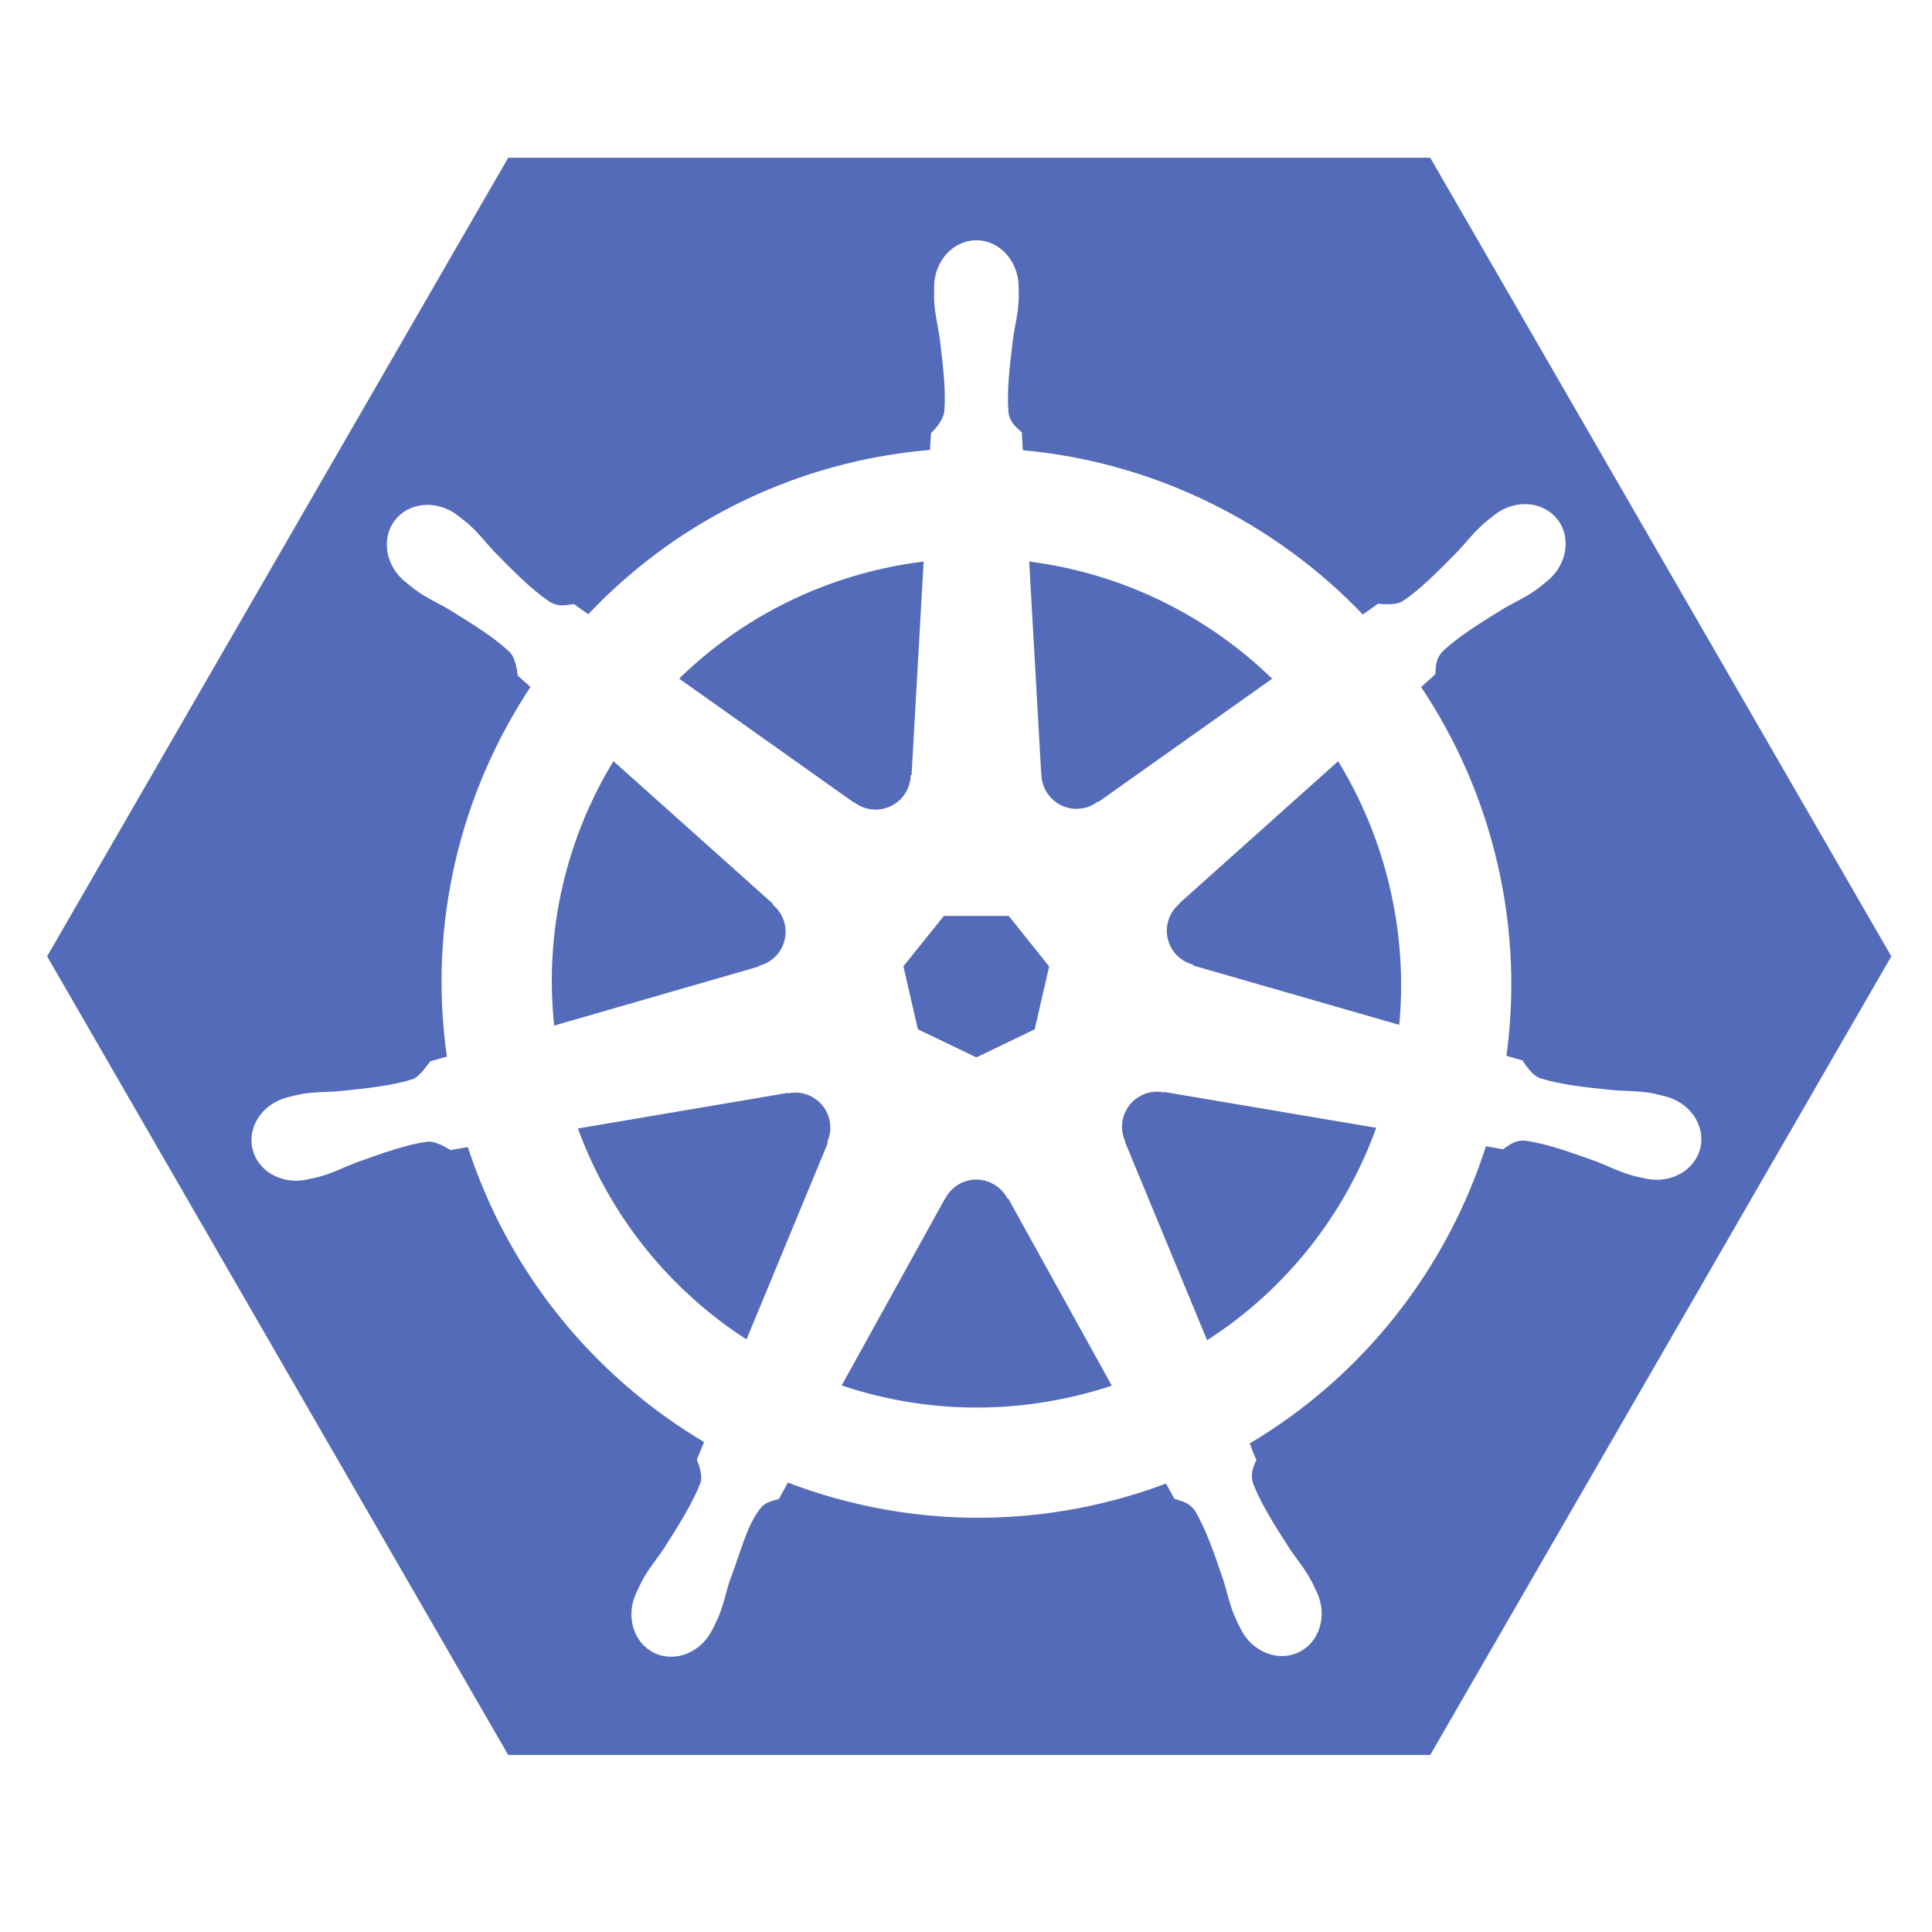
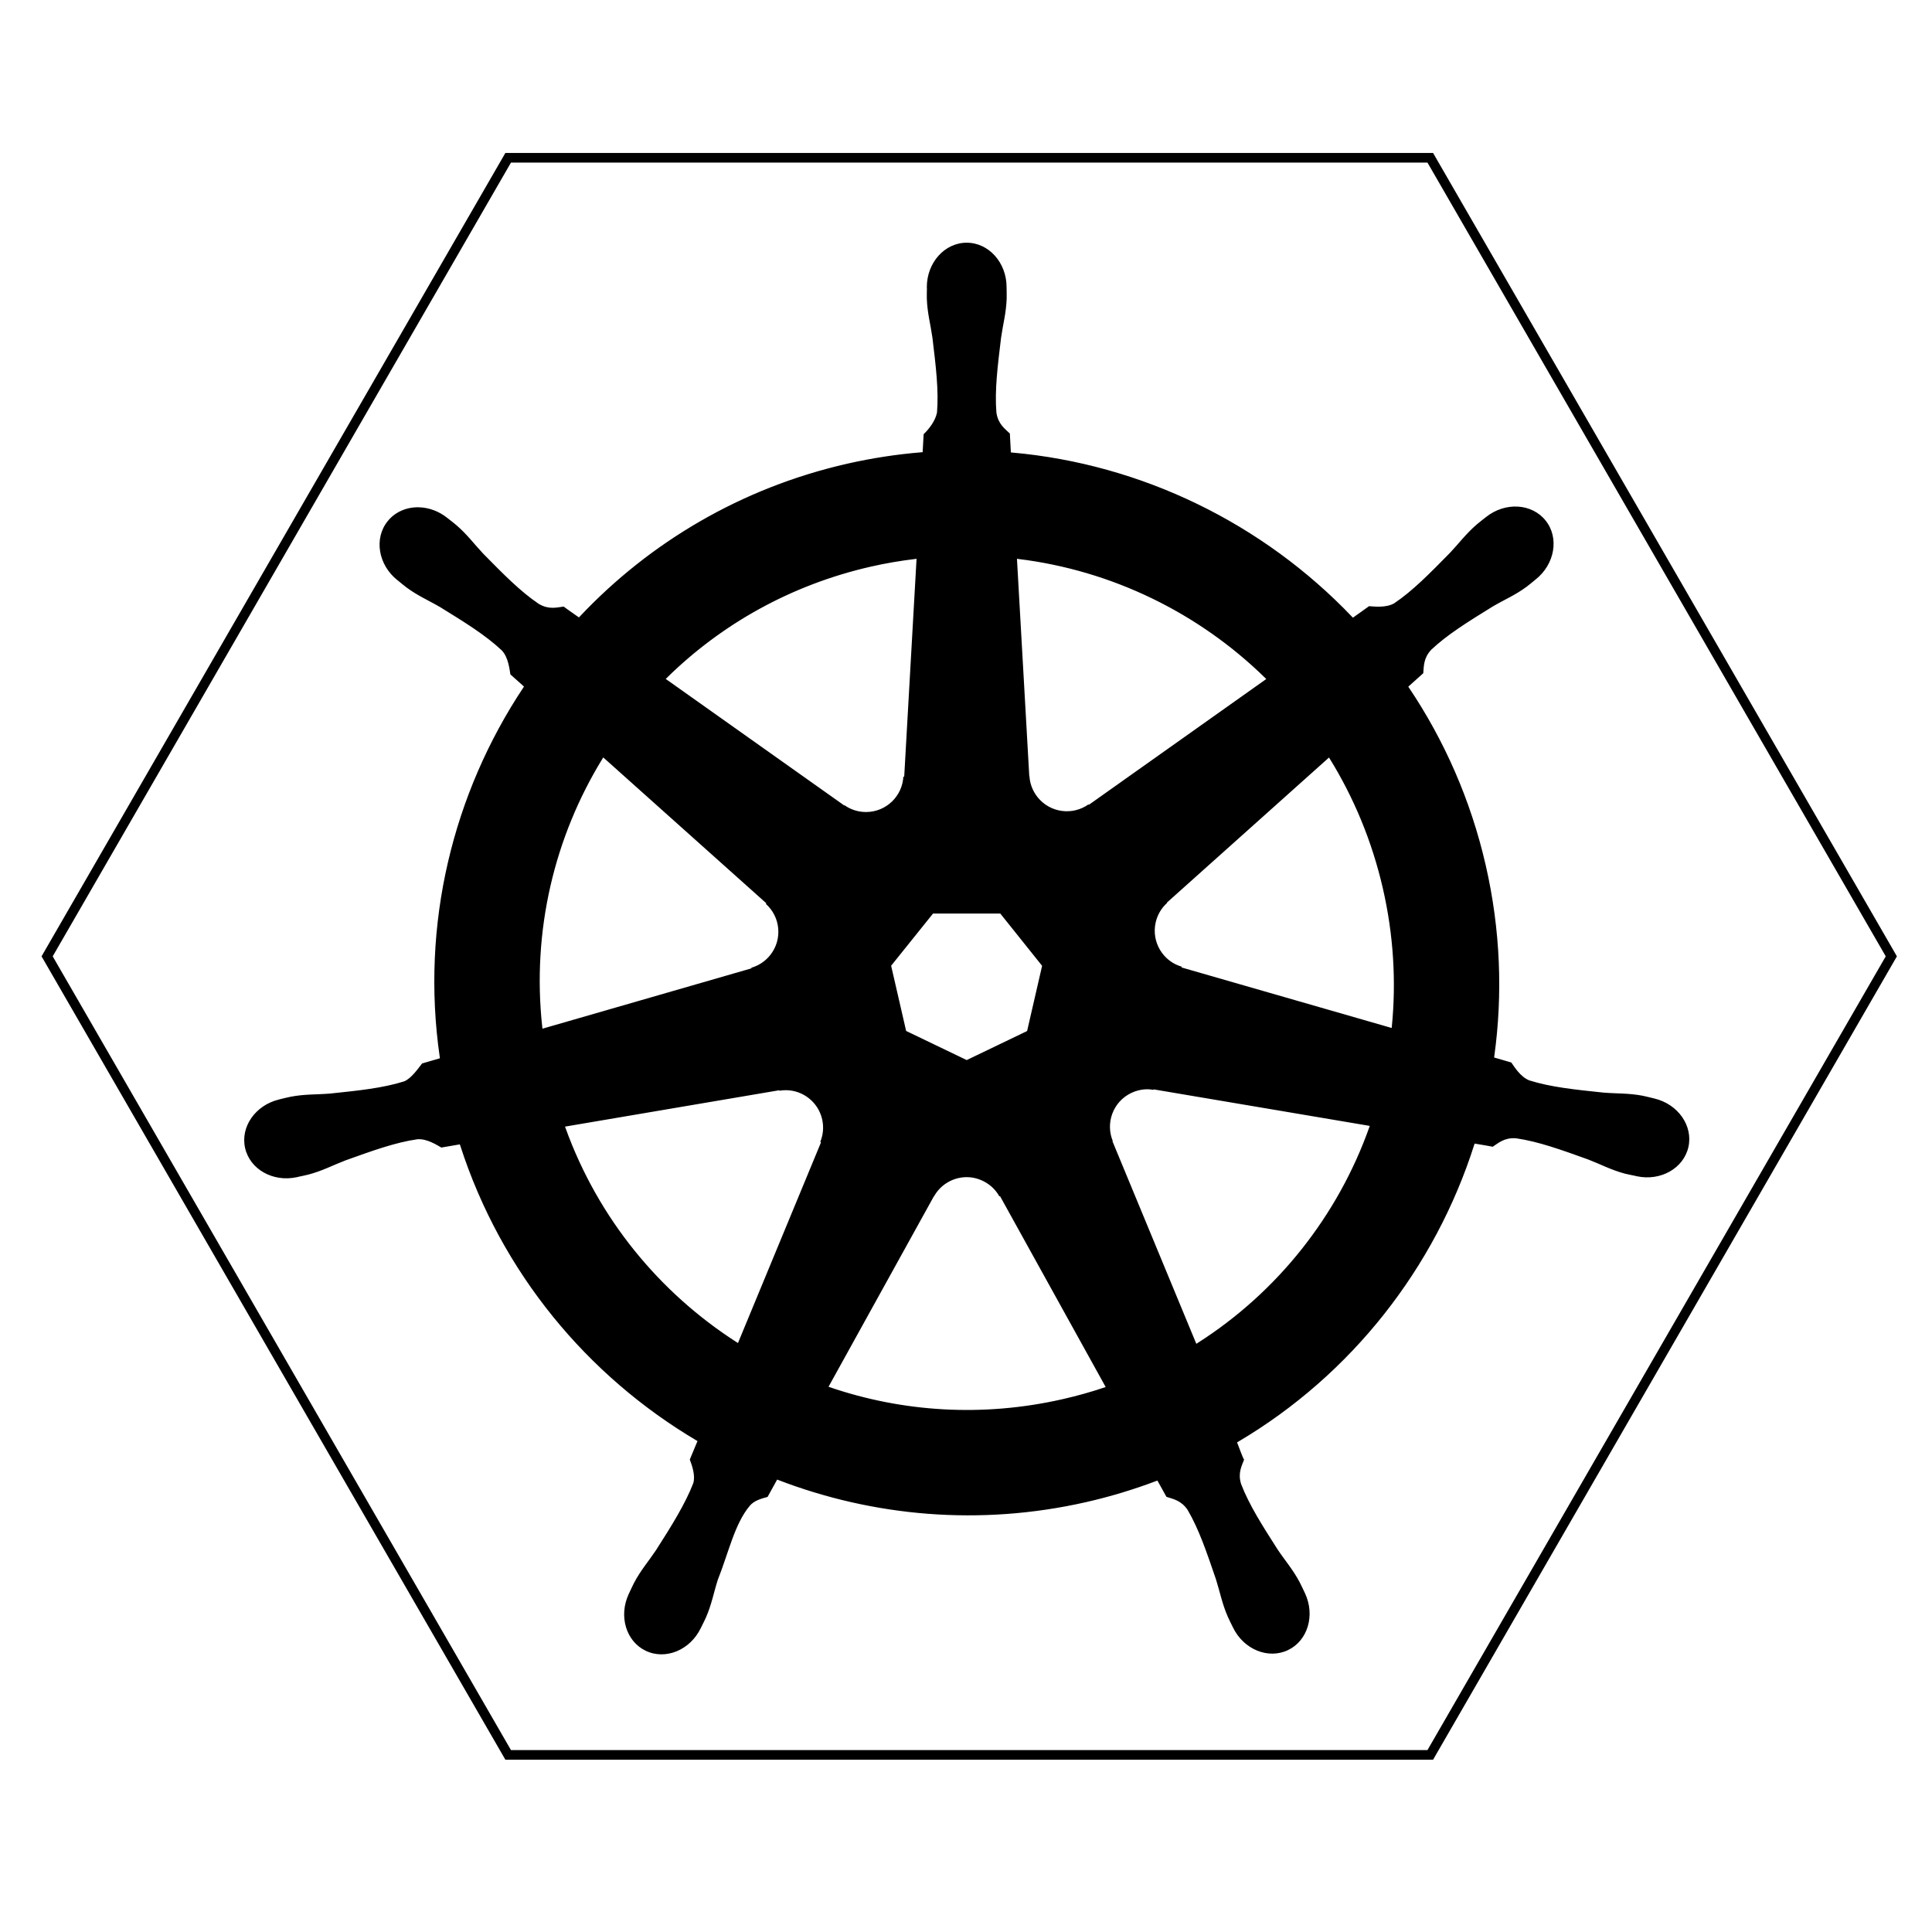
- <svg xmlns="http://www.w3.org/2000/svg" id="svg14" version="1.1" height="200" width="200" viewBox="0 0 200 200" style="isolation:isolate">
-   <defs id="defs5">
-     <clipPath id="_clipPath_ZhVvrOmC27kQc386s8PSMyBdZs4oCzfz">
-       <rect id="rect2" height="200" width="200" />
+ <svg xmlns="http://www.w3.org/2000/svg" style="isolation:isolate" viewBox="0 0 200 200" width="200" height="200">
+   <defs>
+     <clipPath id="_clipPath_5ADw59aB1aNJsy2zulsu8pKWfBfq2Hd3">
+       <rect width="200" height="200" />
    </clipPath>
  </defs>
-   <g id="g12" clip-path="url(#_clipPath_ZhVvrOmC27kQc386s8PSMyBdZs4oCzfz)">
-     <g id="Layer 0" style="isolation:isolate">
-       <polygon id="polygon7" fill="rgb(83,107,185)" points="52.606,181.667,4.878,99,52.606,16.333,148.061,16.333,195.789,99,148.061,181.667" />
-       <path id="path9" stroke-miterlimit="4" stroke-linecap="butt" stroke-linejoin="miter" stroke="rgb(255,255,255)" stroke-width="0.25" vector-effect="non-scaling-stroke" fill="rgb(255,255,255)" d=" M 101.073 25 C 98.724 25 96.82 27.116 96.82 29.726 C 96.82 29.766 96.828 29.804 96.829 29.844 C 96.826 30.198 96.808 30.626 96.82 30.934 C 96.876 32.44 97.204 33.592 97.402 34.979 C 97.759 37.947 98.059 40.407 97.874 42.694 C 97.694 43.557 97.059 44.345 96.493 44.893 L 96.393 46.693 C 93.84 46.904 91.271 47.292 88.704 47.874 C 77.661 50.382 68.153 56.07 60.913 63.751 C 60.444 63.431 59.622 62.841 59.378 62.66 C 58.618 62.763 57.851 62.997 56.851 62.415 C 54.948 61.134 53.214 59.365 51.117 57.235 C 50.156 56.216 49.46 55.245 48.318 54.263 C 48.058 54.04 47.663 53.738 47.372 53.509 C 46.48 52.797 45.427 52.426 44.41 52.391 C 43.102 52.346 41.844 52.857 41.02 53.891 C 39.556 55.727 40.024 58.534 42.065 60.161 C 42.086 60.178 42.108 60.191 42.129 60.207 C 42.409 60.434 42.752 60.725 43.01 60.916 C 44.222 61.81 45.329 62.268 46.536 62.978 C 49.08 64.549 51.189 65.852 52.862 67.422 C 53.515 68.119 53.629 69.346 53.716 69.876 L 55.079 71.094 C 47.781 82.076 44.404 95.641 46.4 109.463 L 44.619 109.981 C 44.149 110.588 43.486 111.541 42.792 111.826 C 40.604 112.515 38.141 112.769 35.167 113.08 C 33.771 113.196 32.567 113.127 31.087 113.407 C 30.761 113.469 30.307 113.587 29.951 113.671 C 29.938 113.674 29.927 113.677 29.915 113.68 C 29.895 113.685 29.87 113.694 29.851 113.698 C 27.344 114.304 25.734 116.608 26.252 118.878 C 26.771 121.149 29.219 122.53 31.741 121.986 C 31.759 121.982 31.786 121.982 31.805 121.977 C 31.833 121.971 31.858 121.957 31.887 121.95 C 32.238 121.873 32.679 121.787 32.986 121.705 C 34.441 121.315 35.495 120.743 36.803 120.242 C 39.617 119.232 41.948 118.389 44.219 118.06 C 45.167 117.986 46.167 118.646 46.664 118.924 L 48.518 118.606 C 52.784 131.833 61.725 142.524 73.046 149.232 L 72.273 151.086 C 72.552 151.806 72.859 152.78 72.652 153.491 C 71.826 155.632 70.412 157.891 68.802 160.41 C 68.022 161.574 67.224 162.477 66.521 163.809 C 66.352 164.128 66.138 164.617 65.975 164.954 C 64.882 167.293 65.684 169.987 67.784 170.998 C 69.897 172.015 72.52 170.942 73.655 168.599 C 73.657 168.595 73.662 168.593 73.664 168.589 C 73.665 168.587 73.663 168.583 73.664 168.58 C 73.825 168.248 74.055 167.811 74.191 167.499 C 74.794 166.118 74.994 164.935 75.418 163.6 C 76.543 160.773 77.161 157.807 78.711 155.959 C 79.135 155.453 79.826 155.259 80.543 155.067 L 81.507 153.322 C 91.376 157.11 102.424 158.127 113.46 155.621 C 115.977 155.049 118.408 154.31 120.758 153.422 C 121.028 153.902 121.531 154.825 121.666 155.057 C 122.395 155.295 123.19 155.417 123.838 156.375 C 124.997 158.355 125.79 160.698 126.756 163.527 C 127.179 164.863 127.389 166.046 127.992 167.426 C 128.129 167.741 128.357 168.184 128.519 168.517 C 129.651 170.868 132.282 171.944 134.399 170.925 C 136.498 169.914 137.301 167.22 136.207 164.882 C 136.044 164.545 135.821 164.055 135.653 163.736 C 134.949 162.405 134.151 161.51 133.372 160.347 C 131.761 157.828 130.426 155.735 129.6 153.594 C 129.255 152.49 129.658 151.804 129.927 151.086 C 129.766 150.901 129.422 149.859 129.218 149.368 C 140.984 142.421 149.662 131.332 153.738 118.524 C 154.288 118.61 155.245 118.78 155.555 118.842 C 156.195 118.42 156.783 117.87 157.936 117.961 C 160.207 118.289 162.538 119.132 165.352 120.142 C 166.66 120.643 167.714 121.224 169.169 121.614 C 169.476 121.696 169.917 121.773 170.269 121.85 C 170.297 121.857 170.322 121.871 170.35 121.877 C 170.369 121.882 170.396 121.882 170.414 121.887 C 172.936 122.429 175.385 121.049 175.903 118.778 C 176.421 116.508 174.811 114.203 172.304 113.598 C 171.94 113.515 171.422 113.375 171.068 113.307 C 169.588 113.027 168.384 113.096 166.988 112.98 C 164.014 112.669 161.552 112.415 159.363 111.726 C 158.471 111.38 157.836 110.318 157.527 109.881 L 155.81 109.382 C 156.7 102.939 156.46 96.233 154.919 89.524 C 153.364 82.753 150.615 76.56 146.949 71.103 C 147.39 70.703 148.222 69.966 148.458 69.749 C 148.526 68.986 148.467 68.186 149.257 67.341 C 150.93 65.77 153.039 64.468 155.582 62.897 C 156.79 62.186 157.906 61.729 159.118 60.834 C 159.392 60.631 159.766 60.311 160.054 60.079 C 162.094 58.452 162.564 55.645 161.099 53.809 C 159.634 51.973 156.796 51.8 154.755 53.427 C 154.465 53.657 154.071 53.957 153.81 54.181 C 152.668 55.164 151.963 56.134 151.002 57.153 C 148.905 59.284 147.171 61.061 145.268 62.342 C 144.443 62.822 143.235 62.656 142.687 62.624 L 141.069 63.778 C 131.845 54.106 119.286 47.921 105.762 46.72 C 105.725 46.153 105.675 45.129 105.662 44.821 C 105.109 44.291 104.44 43.839 104.272 42.694 C 104.087 40.407 104.396 37.947 104.754 34.979 C 104.951 33.592 105.279 32.44 105.335 30.934 C 105.348 30.592 105.328 30.096 105.326 29.726 C 105.326 27.116 103.422 25 101.073 25 L 101.073 25 Z  M 95.748 57.989 L 94.484 80.3 L 94.393 80.346 C 94.309 82.341 92.666 83.935 90.649 83.935 C 89.823 83.935 89.061 83.67 88.441 83.217 L 88.404 83.235 L 70.11 70.267 C 75.733 64.738 82.925 60.653 91.213 58.771 C 92.727 58.427 94.24 58.172 95.748 57.989 Z  M 106.408 57.989 C 116.084 59.179 125.033 63.561 131.89 70.276 L 113.714 83.163 L 113.651 83.136 C 112.038 84.314 109.765 84.021 108.507 82.445 C 107.992 81.799 107.722 81.04 107.689 80.273 L 107.671 80.264 L 106.408 57.989 Z  M 63.476 78.601 L 80.18 93.541 L 80.162 93.632 C 81.669 94.943 81.892 97.217 80.634 98.794 C 80.119 99.44 79.43 99.873 78.689 100.075 L 78.671 100.148 L 57.26 106.328 C 56.17 96.363 58.519 86.677 63.476 78.601 Z  M 138.552 78.61 C 141.034 82.632 142.913 87.125 144.032 91.996 C 145.137 96.809 145.415 101.613 144.959 106.255 L 123.438 100.057 L 123.42 99.966 C 121.493 99.44 120.309 97.479 120.758 95.513 C 120.941 94.708 121.369 94.026 121.948 93.523 L 121.939 93.478 L 138.552 78.61 L 138.552 78.61 Z  M 97.647 94.695 L 104.49 94.695 L 108.743 100.012 L 107.217 106.646 L 101.073 109.6 L 94.911 106.637 L 93.385 100.003 L 97.647 94.695 Z  M 119.585 112.889 C 119.876 112.875 120.166 112.901 120.449 112.953 L 120.485 112.908 L 142.632 116.652 C 139.391 125.758 133.189 133.647 124.902 138.926 L 116.304 118.16 L 116.332 118.124 C 115.542 116.289 116.332 114.137 118.149 113.262 C 118.614 113.038 119.101 112.914 119.585 112.889 L 119.585 112.889 Z  M 82.388 112.98 C 84.078 113.004 85.594 114.177 85.987 115.898 C 86.171 116.703 86.081 117.501 85.778 118.206 L 85.842 118.288 L 77.335 138.845 C 69.382 133.741 63.048 126.1 59.659 116.725 L 81.616 112.998 L 81.652 113.044 C 81.898 112.999 82.147 112.977 82.388 112.98 L 82.388 112.98 Z  M 100.937 121.986 C 101.525 121.965 102.123 122.086 102.691 122.359 C 103.435 122.718 104.01 123.282 104.372 123.959 L 104.454 123.959 L 115.278 143.516 C 113.873 143.987 112.429 144.389 110.952 144.724 C 102.674 146.604 94.422 146.034 86.95 143.489 L 97.747 123.968 L 97.765 123.968 C 98.413 122.757 99.642 122.034 100.937 121.986 Z " />
+   <g clip-path="url(#_clipPath_5ADw59aB1aNJsy2zulsu8pKWfBfq2Hd3)">
+     <g style="isolation:isolate" id="Layer 0">
+       <polygon points="52.606,181.667,4.878,99,52.606,16.333,148.061,16.333,195.789,99,148.061,181.667" fill="none" vector-effect="non-scaling-stroke" stroke-width="1" stroke="rgb(0,0,0)" stroke-linejoin="miter" stroke-linecap="square" stroke-miterlimit="3" />
+     </g>
+     <g style="isolation:isolate" id="Kubernetes">
+       <path d=" M 100.073 25 C 97.724 25 95.82 27.116 95.82 29.726 C 95.82 29.766 95.828 29.804 95.829 29.844 C 95.826 30.198 95.808 30.626 95.82 30.934 C 95.876 32.44 96.204 33.592 96.402 34.979 C 96.759 37.947 97.059 40.407 96.874 42.694 C 96.694 43.557 96.059 44.345 95.493 44.893 L 95.393 46.693 C 92.84 46.904 90.271 47.292 87.704 47.874 C 76.661 50.382 67.153 56.07 59.913 63.751 C 59.444 63.431 58.622 62.841 58.378 62.66 C 57.618 62.763 56.851 62.997 55.851 62.415 C 53.948 61.134 52.214 59.365 50.117 57.235 C 49.156 56.216 48.46 55.245 47.318 54.263 C 47.058 54.04 46.663 53.738 46.372 53.509 C 45.48 52.797 44.427 52.426 43.41 52.391 C 42.102 52.346 40.844 52.857 40.02 53.891 C 38.556 55.727 39.024 58.534 41.065 60.161 C 41.086 60.178 41.108 60.191 41.129 60.207 C 41.409 60.434 41.752 60.725 42.01 60.916 C 43.222 61.81 44.329 62.268 45.536 62.978 C 48.08 64.549 50.189 65.852 51.862 67.422 C 52.515 68.119 52.629 69.346 52.716 69.876 L 54.079 71.094 C 46.781 82.076 43.404 95.641 45.4 109.463 L 43.619 109.981 C 43.149 110.588 42.486 111.541 41.792 111.826 C 39.604 112.515 37.141 112.769 34.167 113.08 C 32.771 113.196 31.567 113.127 30.087 113.407 C 29.761 113.469 29.307 113.587 28.951 113.671 C 28.938 113.674 28.927 113.677 28.915 113.68 C 28.895 113.685 28.87 113.694 28.851 113.698 C 26.344 114.304 24.734 116.608 25.252 118.878 C 25.771 121.149 28.219 122.53 30.741 121.986 C 30.759 121.982 30.786 121.982 30.805 121.977 C 30.833 121.971 30.858 121.957 30.887 121.95 C 31.238 121.873 31.679 121.787 31.986 121.705 C 33.441 121.315 34.495 120.743 35.803 120.242 C 38.617 119.232 40.948 118.389 43.219 118.06 C 44.167 117.986 45.167 118.646 45.664 118.924 L 47.518 118.606 C 51.784 131.833 60.725 142.524 72.046 149.232 L 71.273 151.086 C 71.552 151.806 71.859 152.78 71.652 153.491 C 70.826 155.632 69.412 157.891 67.802 160.41 C 67.022 161.574 66.224 162.477 65.521 163.809 C 65.352 164.128 65.138 164.617 64.975 164.954 C 63.882 167.293 64.684 169.987 66.784 170.998 C 68.897 172.015 71.52 170.942 72.655 168.599 C 72.657 168.595 72.662 168.593 72.664 168.589 C 72.665 168.587 72.663 168.583 72.664 168.58 C 72.825 168.248 73.055 167.811 73.191 167.499 C 73.794 166.118 73.994 164.935 74.418 163.6 C 75.543 160.773 76.161 157.807 77.711 155.959 C 78.135 155.453 78.826 155.259 79.543 155.067 L 80.507 153.322 C 90.376 157.11 101.424 158.127 112.46 155.621 C 114.977 155.049 117.408 154.31 119.758 153.422 C 120.028 153.902 120.531 154.825 120.666 155.057 C 121.395 155.295 122.19 155.417 122.838 156.375 C 123.997 158.355 124.79 160.698 125.756 163.527 C 126.179 164.863 126.389 166.046 126.992 167.426 C 127.129 167.741 127.357 168.184 127.519 168.517 C 128.651 170.868 131.282 171.944 133.399 170.925 C 135.498 169.914 136.301 167.22 135.207 164.882 C 135.044 164.545 134.821 164.055 134.653 163.736 C 133.949 162.405 133.151 161.51 132.372 160.347 C 130.761 157.828 129.426 155.735 128.6 153.594 C 128.255 152.49 128.658 151.804 128.927 151.086 C 128.766 150.901 128.422 149.859 128.218 149.368 C 139.984 142.421 148.662 131.332 152.738 118.524 C 153.288 118.61 154.245 118.78 154.555 118.842 C 155.195 118.42 155.783 117.87 156.936 117.961 C 159.207 118.289 161.538 119.132 164.352 120.142 C 165.66 120.643 166.714 121.224 168.169 121.614 C 168.476 121.696 168.917 121.773 169.269 121.85 C 169.297 121.857 169.322 121.871 169.35 121.877 C 169.369 121.882 169.396 121.882 169.414 121.887 C 171.936 122.429 174.385 121.049 174.903 118.778 C 175.421 116.508 173.811 114.203 171.304 113.598 C 170.94 113.515 170.422 113.375 170.068 113.307 C 168.588 113.027 167.384 113.096 165.988 112.98 C 163.014 112.669 160.552 112.415 158.363 111.726 C 157.471 111.38 156.836 110.318 156.527 109.881 L 154.81 109.382 C 155.7 102.939 155.46 96.233 153.919 89.524 C 152.364 82.753 149.615 76.56 145.949 71.103 C 146.39 70.703 147.222 69.966 147.458 69.749 C 147.526 68.986 147.467 68.186 148.257 67.341 C 149.93 65.77 152.039 64.468 154.582 62.897 C 155.79 62.186 156.906 61.729 158.118 60.834 C 158.392 60.631 158.766 60.311 159.054 60.079 C 161.094 58.452 161.564 55.645 160.099 53.809 C 158.634 51.973 155.796 51.8 153.755 53.427 C 153.465 53.657 153.071 53.957 152.81 54.181 C 151.668 55.164 150.963 56.134 150.002 57.153 C 147.905 59.284 146.171 61.061 144.268 62.342 C 143.443 62.822 142.235 62.656 141.687 62.624 L 140.069 63.778 C 130.845 54.106 118.286 47.921 104.762 46.72 C 104.725 46.153 104.675 45.129 104.662 44.821 C 104.109 44.291 103.44 43.839 103.272 42.694 C 103.087 40.407 103.396 37.947 103.754 34.979 C 103.951 33.592 104.279 32.44 104.335 30.934 C 104.348 30.592 104.328 30.096 104.326 29.726 C 104.326 27.116 102.422 25 100.073 25 L 100.073 25 Z  M 94.748 57.989 L 93.484 80.3 L 93.393 80.346 C 93.309 82.341 91.666 83.935 89.649 83.935 C 88.823 83.935 88.061 83.67 87.441 83.217 L 87.404 83.235 L 69.11 70.267 C 74.733 64.738 81.925 60.653 90.213 58.771 C 91.727 58.427 93.24 58.172 94.748 57.989 Z  M 105.408 57.989 C 115.084 59.179 124.033 63.561 130.89 70.276 L 112.714 83.163 L 112.651 83.136 C 111.038 84.314 108.765 84.021 107.507 82.445 C 106.992 81.799 106.722 81.04 106.689 80.273 L 106.671 80.264 L 105.408 57.989 Z  M 62.476 78.601 L 79.18 93.541 L 79.162 93.632 C 80.669 94.943 80.892 97.217 79.634 98.794 C 79.119 99.44 78.43 99.873 77.689 100.075 L 77.671 100.148 L 56.26 106.328 C 55.17 96.363 57.519 86.677 62.476 78.601 Z  M 137.552 78.61 C 140.034 82.632 141.913 87.125 143.032 91.996 C 144.137 96.809 144.415 101.613 143.959 106.255 L 122.438 100.057 L 122.42 99.966 C 120.493 99.44 119.309 97.479 119.758 95.513 C 119.941 94.708 120.369 94.026 120.948 93.523 L 120.939 93.478 L 137.552 78.61 L 137.552 78.61 Z  M 96.647 94.695 L 103.49 94.695 L 107.743 100.012 L 106.217 106.646 L 100.073 109.6 L 93.911 106.637 L 92.385 100.003 L 96.647 94.695 Z  M 118.585 112.889 C 118.876 112.875 119.166 112.901 119.449 112.953 L 119.485 112.908 L 141.632 116.652 C 138.391 125.758 132.189 133.647 123.902 138.926 L 115.304 118.16 L 115.332 118.124 C 114.542 116.289 115.332 114.137 117.149 113.262 C 117.614 113.038 118.101 112.914 118.585 112.889 L 118.585 112.889 Z  M 81.388 112.98 C 83.078 113.004 84.594 114.177 84.987 115.898 C 85.171 116.703 85.081 117.501 84.778 118.206 L 84.842 118.288 L 76.335 138.845 C 68.382 133.741 62.048 126.1 58.659 116.725 L 80.616 112.998 L 80.652 113.044 C 80.898 112.999 81.147 112.977 81.388 112.98 L 81.388 112.98 Z  M 99.937 121.986 C 100.525 121.965 101.123 122.086 101.691 122.359 C 102.435 122.718 103.01 123.282 103.372 123.959 L 103.454 123.959 L 114.278 143.516 C 112.873 143.987 111.429 144.389 109.952 144.724 C 101.674 146.604 93.422 146.034 85.95 143.489 L 96.747 123.968 L 96.765 123.968 C 97.413 122.757 98.642 122.034 99.937 121.986 Z " fill="rgb(0,0,0)" vector-effect="non-scaling-stroke" stroke-width="0.25" stroke="rgb(255,255,255)" stroke-linejoin="miter" stroke-linecap="butt" stroke-miterlimit="4" />
    </g>
  </g>
</svg>
